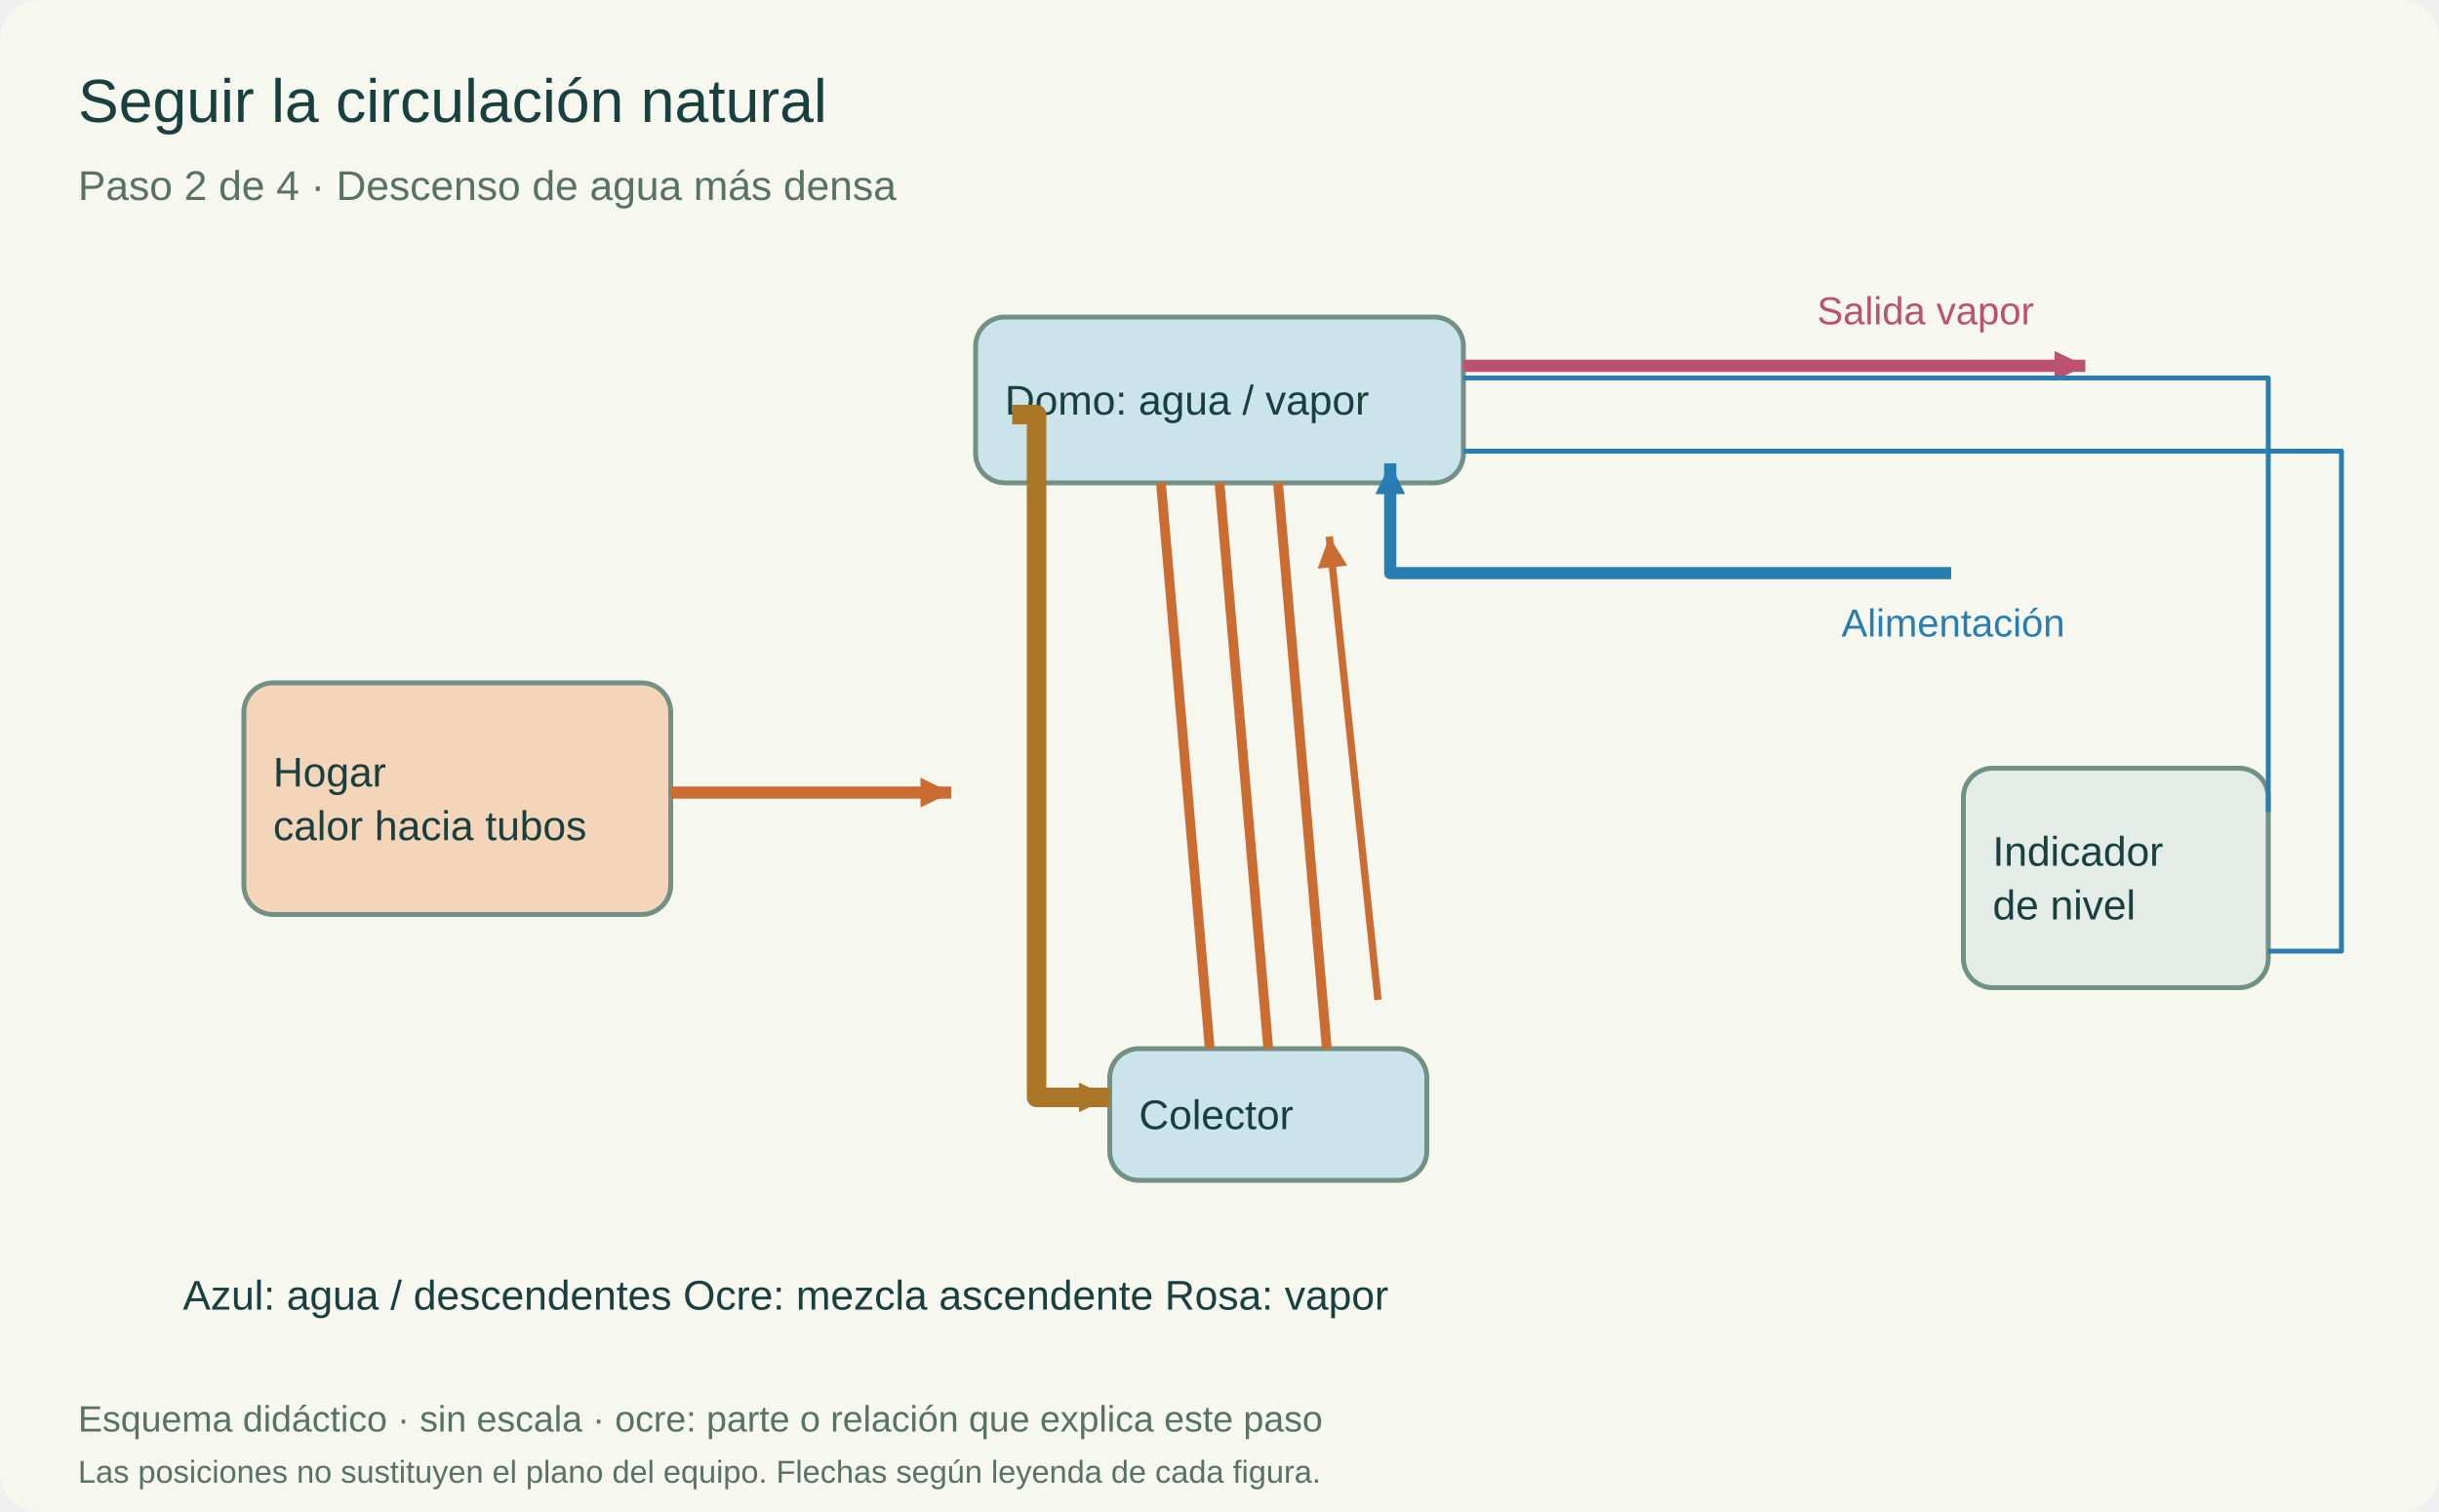
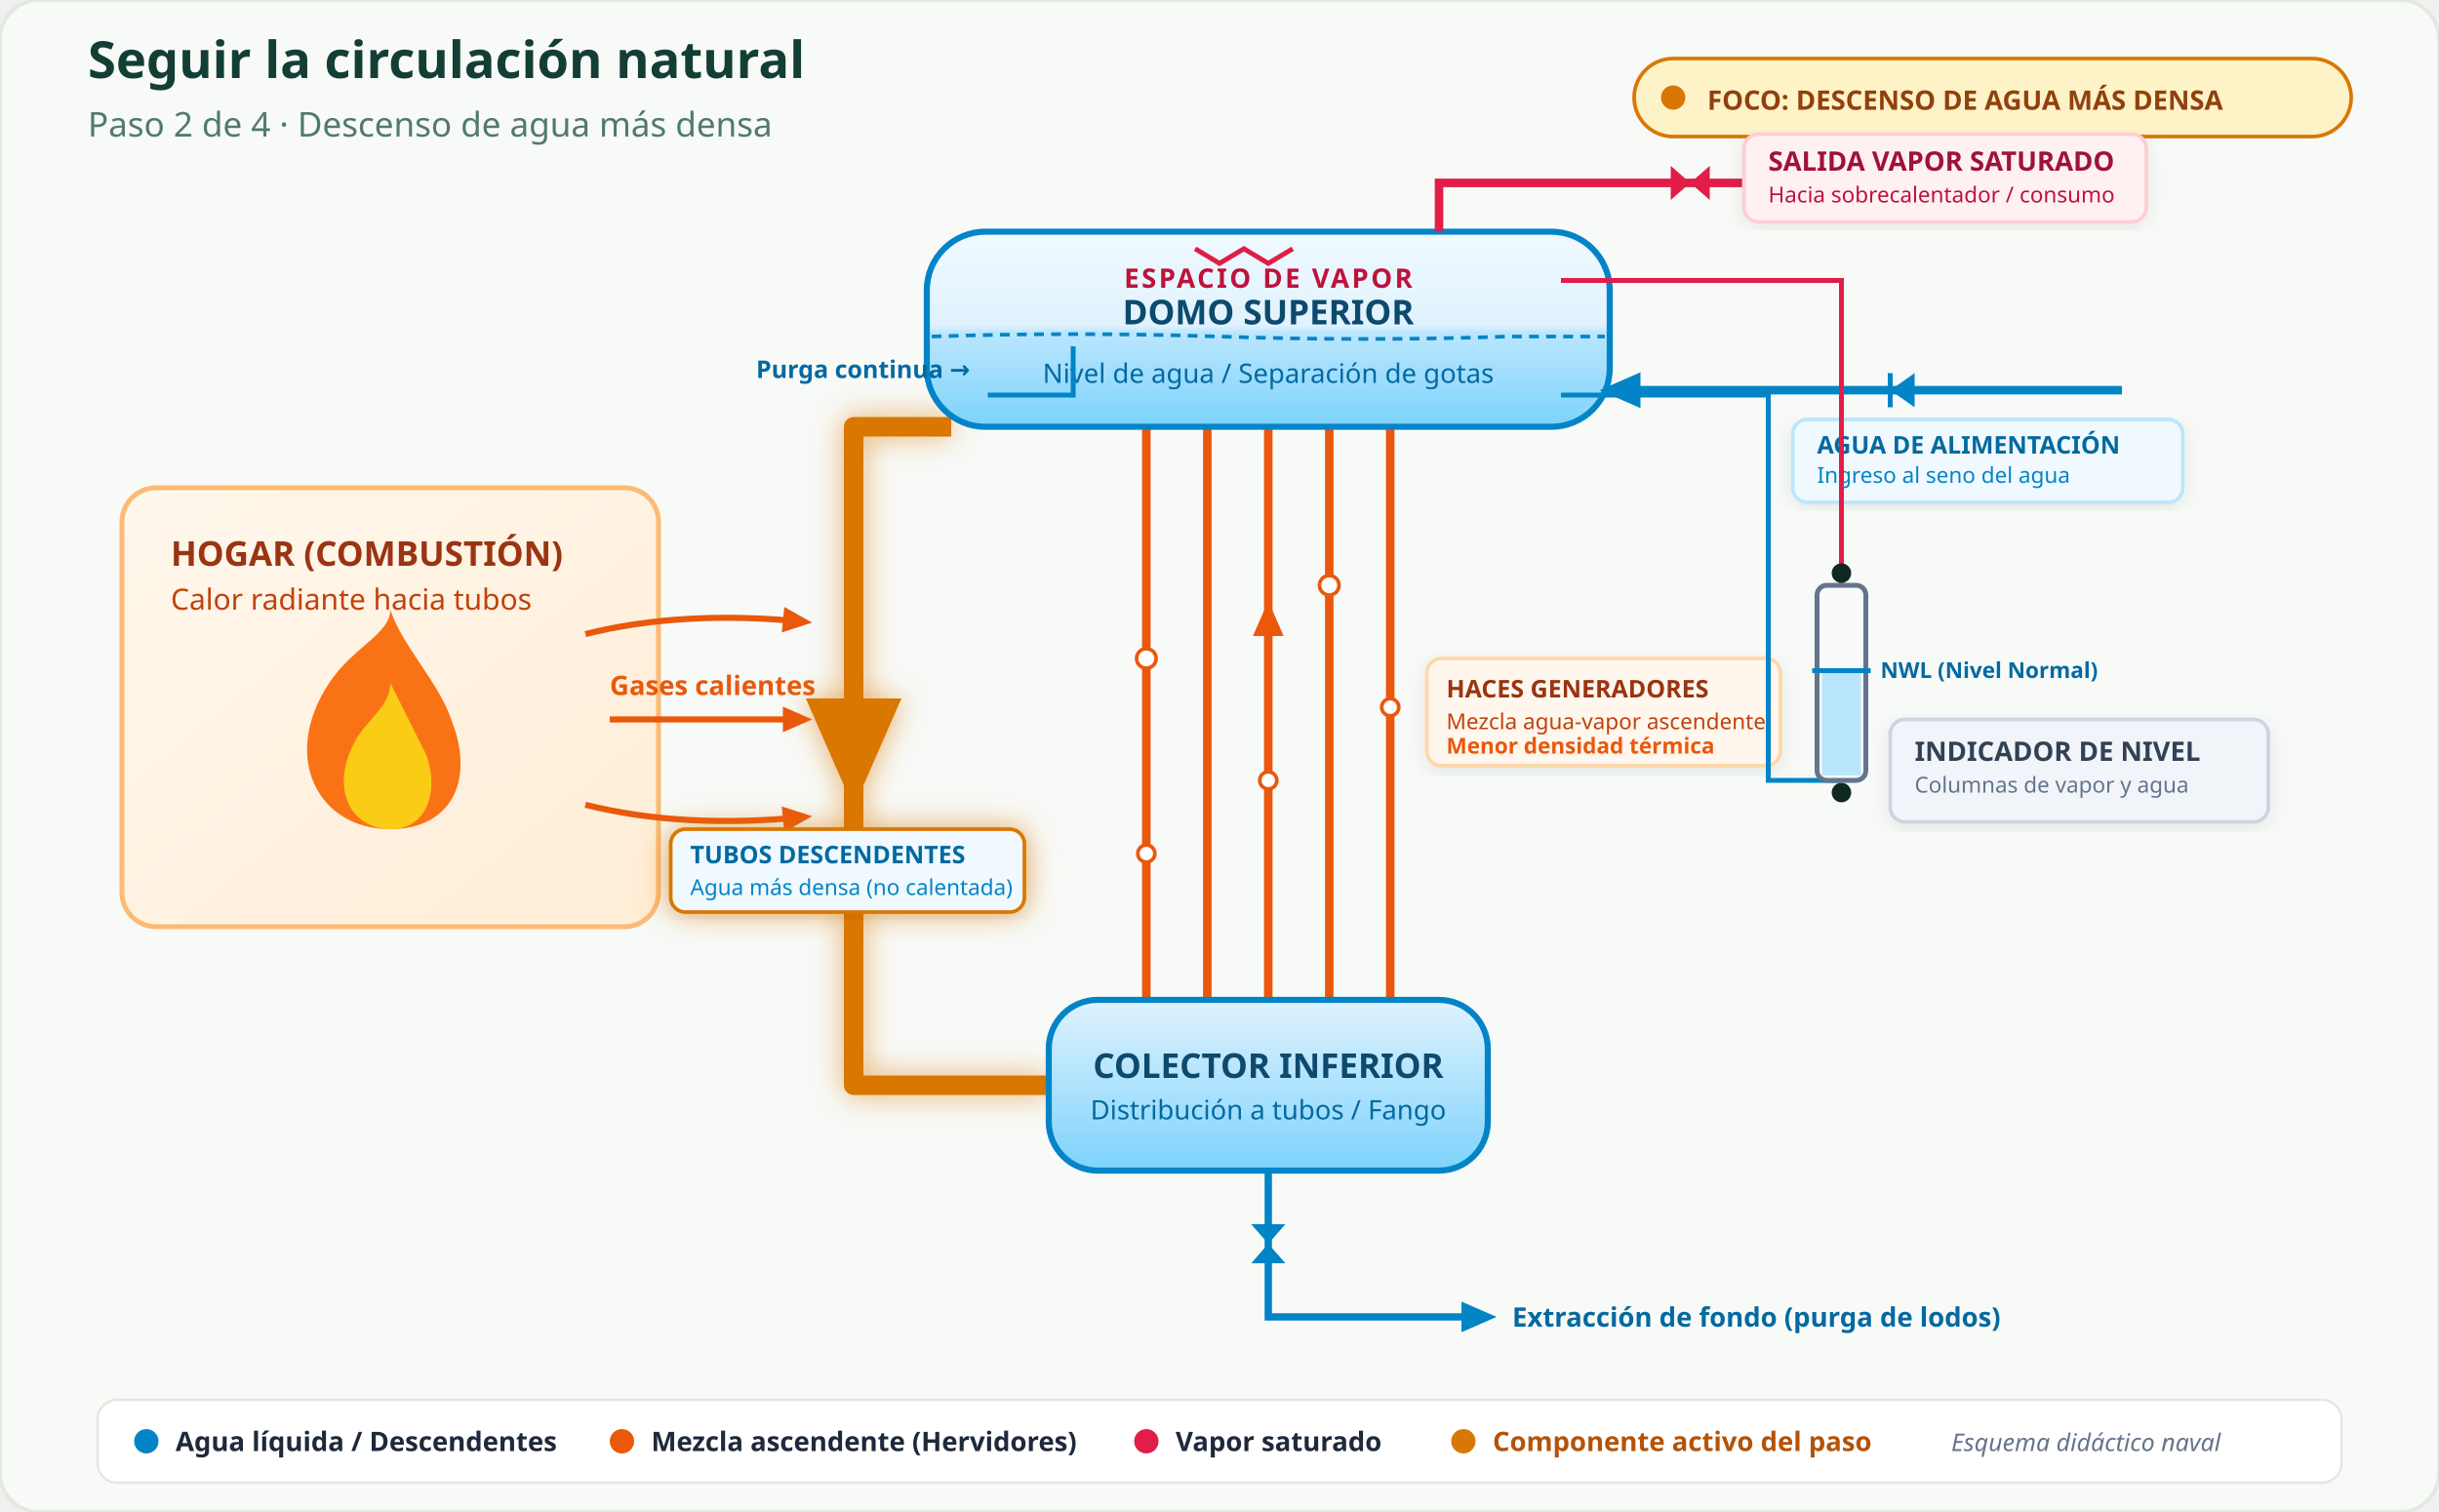
- <svg xmlns="http://www.w3.org/2000/svg" viewBox="0 0 1000 620" role="img">
-   <rect width="1000" height="620" rx="16" fill="#f6f7ef" />
-   <text x="32" y="50" font-family="Arial,sans-serif" font-size="25" fill="#193f3e">Seguir la circulación natural</text>
-   <text x="32" y="82" font-family="Arial,sans-serif" font-size="17" fill="#5a7167">Paso 2 de 4 · Descenso de agua más densa</text>
-   <text x="32" y="587" font-family="Arial,sans-serif" font-size="15" fill="#5a7167">Esquema didáctico · sin escala · ocre: parte o relación que explica este paso</text>
-   <text x="32" y="608" font-family="Arial,sans-serif" font-size="13" fill="#5a7167">Las posiciones no sustituyen el plano del equipo. Flechas según leyenda de cada figura.</text>
-   <rect x="400" y="130" width="200" height="68" rx="12" fill="#cbe4ec" stroke="#729084" stroke-width="2" />
-   <text x="412" y="170.0" font-family="Arial,sans-serif" font-size="17" fill="#193f3e">Domo: agua / vapor</text>
-   <rect x="455" y="430" width="130" height="54" rx="12" fill="#cbe4ec" stroke="#729084" stroke-width="2" />
-   <text x="467" y="463.0" font-family="Arial,sans-serif" font-size="17" fill="#193f3e">Colector</text>
-   <polyline points="415,170 425,170 425,450 455,450" fill="none" stroke="#ab7625" stroke-width="8" stroke-linejoin="round" />
-   <polygon points="455,450 442.394,456.09 442.394,443.91" fill="#ab7625" />
-   <polyline points="496,430 476,198" fill="none" stroke="#cb6c32" stroke-width="4" stroke-linejoin="round" />
-   <polyline points="520,430 500,198" fill="none" stroke="#cb6c32" stroke-width="4" stroke-linejoin="round" />
-   <polyline points="544,430 524,198" fill="none" stroke="#cb6c32" stroke-width="4" stroke-linejoin="round" />
-   <polyline points="565,410 545,220" fill="none" stroke="#cb6c32" stroke-width="3" stroke-linejoin="round" />
-   <polygon points="545,220 552.376,231.9 540.264,233.174" fill="#cb6c32" />
-   <rect x="100" y="280" width="175" height="95" rx="12" fill="#f4d5ba" stroke="#729084" stroke-width="2" />
-   <text x="112" y="322.5" font-family="Arial,sans-serif" font-size="17" fill="#193f3e">Hogar</text>
-   <text x="112" y="344.5" font-family="Arial,sans-serif" font-size="17" fill="#193f3e">calor hacia tubos</text>
-   <polyline points="275,325 390,325" fill="none" stroke="#cb6c32" stroke-width="5" stroke-linejoin="round" />
-   <polygon points="390,325 377.394,331.09 377.394,318.91" fill="#cb6c32" />
-   <polyline points="600,150 855,150" fill="none" stroke="#bb5271" stroke-width="5" stroke-linejoin="round" />
-   <polygon points="855,150 842.394,156.09 842.394,143.91" fill="#bb5271" />
-   <text x="745" y="133" font-family="Arial,sans-serif" font-size="16" fill="#bb5271">Salida vapor</text>
-   <polyline points="800,235 570,235 570,190" fill="none" stroke="#287eb1" stroke-width="5" stroke-linejoin="round" />
-   <polygon points="570,190 576.09,202.606 563.91,202.606" fill="#287eb1" />
-   <text x="755" y="261" font-family="Arial,sans-serif" font-size="16" fill="#287eb1">Alimentación</text>
-   <rect x="805" y="315" width="125" height="90" rx="12" fill="#e4ece7" stroke="#729084" stroke-width="2" />
-   <text x="817" y="355.0" font-family="Arial,sans-serif" font-size="17" fill="#193f3e">Indicador</text>
-   <text x="817" y="377.0" font-family="Arial,sans-serif" font-size="17" fill="#193f3e">de nivel</text>
-   <polyline points="600,155 930,155 930,333" fill="none" stroke="#287eb1" stroke-width="2" stroke-linejoin="round" />
-   <polyline points="600,185 960,185 960,390 930,390" fill="none" stroke="#287eb1" stroke-width="2" stroke-linejoin="round" />
-   <text x="75" y="537" font-family="Arial,sans-serif" font-size="17" fill="#193f3e">Azul: agua / descendentes      Ocre: mezcla ascendente      Rosa: vapor</text>
+ <svg xmlns="http://www.w3.org/2000/svg" viewBox="0 0 1000 620" width="1000" height="620">
+   <defs>
+     <filter id="activeGlow" x="-20%" y="-20%" width="140%" height="140%">
+       <feDropShadow dx="0" dy="0" stdDeviation="6" flood-color="#d97706" flood-opacity="0.6" />
+     </filter>
+     <filter id="cardShadow" x="-10%" y="-10%" width="120%" height="120%">
+       <feDropShadow dx="0" dy="2" stdDeviation="4" flood-color="#0f2922" flood-opacity="0.08" />
+     </filter>
+     <linearGradient id="drumGrad" x1="0%" y1="0%" x2="0%" y2="100%">
+       <stop offset="0%" stop-color="#f0f9ff" />
+       <stop offset="48%" stop-color="#e0f2fe" />
+       <stop offset="52%" stop-color="#bae6fd" />
+       <stop offset="100%" stop-color="#7dd3fc" />
+     </linearGradient>
+     <linearGradient id="mudGrad" x1="0%" y1="0%" x2="0%" y2="100%">
+       <stop offset="0%" stop-color="#e0f2fe" />
+       <stop offset="100%" stop-color="#7dd3fc" />
+     </linearGradient>
+     <linearGradient id="furnaceGrad" x1="0%" y1="0%" x2="100%" y2="100%">
+       <stop offset="0%" stop-color="#fff7ed" />
+       <stop offset="100%" stop-color="#ffedd5" />
+     </linearGradient>
+     <linearGradient id="steelGrad" x1="0%" y1="0%" x2="0%" y2="100%">
+       <stop offset="0%" stop-color="#f8fafc" />
+       <stop offset="100%" stop-color="#e2e8f0" />
+     </linearGradient>
+     <linearGradient id="activeGrad" x1="0%" y1="0%" x2="0%" y2="100%">
+       <stop offset="0%" stop-color="#fffbeb" />
+       <stop offset="100%" stop-color="#fef3c7" />
+     </linearGradient>
+     <marker id="arrowBlue" viewBox="0 0 10 10" refX="6" refY="5" markerWidth="6" markerHeight="6" orient="auto-start-reverse">
+       <path d="M 0 1.5 L 8 5 L 0 8.5 z" fill="#0284c7" />
+     </marker>
+     <marker id="arrowOrange" viewBox="0 0 10 10" refX="6" refY="5" markerWidth="6" markerHeight="6" orient="auto-start-reverse">
+       <path d="M 0 1.5 L 8 5 L 0 8.5 z" fill="#ea580c" />
+     </marker>
+     <marker id="arrowRed" viewBox="0 0 10 10" refX="6" refY="5" markerWidth="6" markerHeight="6" orient="auto-start-reverse">
+       <path d="M 0 1.5 L 8 5 L 0 8.5 z" fill="#e11d48" />
+     </marker>
+     <marker id="arrowGreen" viewBox="0 0 10 10" refX="6" refY="5" markerWidth="6" markerHeight="6" orient="auto-start-reverse">
+       <path d="M 0 1.5 L 8 5 L 0 8.5 z" fill="#059669" />
+     </marker>
+     <marker id="arrowGray" viewBox="0 0 10 10" refX="6" refY="5" markerWidth="6" markerHeight="6" orient="auto-start-reverse">
+       <path d="M 0 1.5 L 8 5 L 0 8.5 z" fill="#475569" />
+     </marker>
+     <marker id="arrowActive" viewBox="0 0 10 10" refX="6" refY="5" markerWidth="7" markerHeight="7" orient="auto-start-reverse">
+       <path d="M 0 1.5 L 8 5 L 0 8.5 z" fill="#d97706" />
+     </marker>
+   </defs>
+   <rect width="1000" height="620" rx="16" fill="#f8faf7" stroke="#e2e8e0" stroke-width="1.5" />
+   <g transform="translate(36, 32)">
+     <text font-family="'DM Sans', system-ui, sans-serif" font-size="21" font-weight="700" fill="#133e36">Seguir la circulación natural</text>
+     <text y="24" font-family="'DM Sans', system-ui, sans-serif" font-size="14" font-weight="500" fill="#52796f">Paso 2 de 4 · Descenso de agua más densa</text>
+   </g>
+   <g transform="translate(670, 24)">
+     <rect width="294" height="32" rx="16" fill="#fef3c7" stroke="#d97706" stroke-width="1.5" />
+     <circle cx="16" cy="16" r="5" fill="#d97706" />
+     <text x="30" y="21" font-family="'DM Sans', system-ui, sans-serif" font-size="11" font-weight="700" fill="#92400e">FOCO: DESCENSO DE AGUA MÁS DENSA</text>
+   </g>
+   <g id="furnace-group">
+     <rect x="50" y="200" width="220" height="180" rx="14" fill="url(#furnaceGrad)" stroke="#fdba74" stroke-width="2" />
+     <text x="70" y="232" font-family="'DM Sans', system-ui, sans-serif" font-size="14" font-weight="700" fill="#9a3412">HOGAR (COMBUSTIÓN)</text>
+     <text x="70" y="250" font-family="'DM Sans', system-ui, sans-serif" font-size="12" fill="#c2410c">Calor radiante hacia tubos</text>
+     <path d="M 160 340 C 130 340 115 310 135 280 C 145 265 160 260 160 250 C 165 265 180 280 185 295 C 195 320 185 340 160 340 Z" fill="#f97316" />
+     <path d="M 160 340 C 145 340 135 325 145 305 C 150 295 160 290 160 280 C 165 290 170 300 175 310 C 180 325 175 340 160 340 Z" fill="#facc15" />
+     <g stroke="#ea580c" stroke-width="2.5" fill="none">
+       <path d="M 240 260 Q 280 250 330 255" marker-end="url(#arrowOrange)" />
+       <path d="M 250 295 L 330 295" marker-end="url(#arrowOrange)" />
+       <path d="M 240 330 Q 280 340 330 335" marker-end="url(#arrowOrange)" />
+     </g>
+     <text x="250" y="285" font-family="'DM Sans', system-ui, sans-serif" font-size="11" font-weight="600" fill="#ea580c">Gases calientes</text>
+   </g>
+   <g id="downcomers-group" filter="url(#activeGlow)">
+     <path d="M 390 175 L 350 175 L 350 445 L 430 445" fill="none" stroke="#d97706" stroke-width="8" stroke-linejoin="round" />
+     <path d="M 350 280 L 350 320" fill="none" stroke="#d97706" stroke-width="8" marker-end="url(#arrowActive)" />
+     <rect x="275" y="340" width="145" height="34" rx="6" fill="#f0f9ff" stroke="#d97706" stroke-width="1.5" filter="url(#cardShadow)" />
+     <text x="283" y="354" font-family="'DM Sans', system-ui, sans-serif" font-size="10" font-weight="700" fill="#0369a1">TUBOS DESCENDENTES</text>
+     <text x="283" y="367" font-family="'DM Sans', system-ui, sans-serif" font-size="9" fill="#0284c7">Agua más densa (no calentada)</text>
+   </g>
+   <g id="risers-group">
+     <line x1="470" y1="410" x2="470" y2="175" stroke="#ea580c" stroke-width="3.5" stroke-linecap="round" />
+     <line x1="495" y1="410" x2="495" y2="175" stroke="#ea580c" stroke-width="3.5" stroke-linecap="round" />
+     <line x1="520" y1="410" x2="520" y2="175" stroke="#ea580c" stroke-width="3.5" stroke-linecap="round" />
+     <path d="M 520 330 L 520 250" fill="none" stroke="#ea580c" stroke-width="3" marker-end="url(#arrowOrange)" />
+     <line x1="545" y1="410" x2="545" y2="175" stroke="#ea580c" stroke-width="3.5" stroke-linecap="round" />
+     <line x1="570" y1="410" x2="570" y2="175" stroke="#ea580c" stroke-width="3.5" stroke-linecap="round" />
+     <circle cx="470" cy="350" r="3.5" fill="#ffffff" stroke="#ea580c" stroke-width="1.5" />
+     <circle cx="470" cy="270" r="4" fill="#ffffff" stroke="#ea580c" stroke-width="1.5" />
+     <circle cx="520" cy="320" r="3.5" fill="#ffffff" stroke="#ea580c" stroke-width="1.5" />
+     <circle cx="545" cy="240" r="4" fill="#ffffff" stroke="#ea580c" stroke-width="1.5" />
+     <circle cx="570" cy="290" r="3.5" fill="#ffffff" stroke="#ea580c" stroke-width="1.5" />
+     <rect x="585" y="270" width="145" height="44" rx="6" fill="#fff7ed" stroke="#fed7aa" stroke-width="1.5" filter="url(#cardShadow)" />
+     <text x="593" y="286" font-family="'DM Sans', system-ui, sans-serif" font-size="10" font-weight="700" fill="#9a3412">HACES GENERADORES</text>
+     <text x="593" y="299" font-family="'DM Sans', system-ui, sans-serif" font-size="9" fill="#c2410c">Mezcla agua-vapor ascendente</text>
+     <text x="593" y="309" font-family="'DM Sans', system-ui, sans-serif" font-size="9" font-weight="600" fill="#ea580c">Menor densidad térmica</text>
+   </g>
+   <g id="lower-drum-group">
+     <rect x="430" y="410" width="180" height="70" rx="20" fill="url(#mudGrad)" stroke="#0284c7" stroke-width="2.5" />
+     <text x="520" y="442" text-anchor="middle" font-family="'DM Sans', system-ui, sans-serif" font-size="14" font-weight="700" fill="#0c4a6e">COLECTOR INFERIOR</text>
+     <text x="520" y="459" text-anchor="middle" font-family="'DM Sans', system-ui, sans-serif" font-size="11" fill="#0369a1">Distribución a tubos / Fango</text>
+     <path d="M 520 480 L 520 540 L 610 540" fill="none" stroke="#0284c7" stroke-width="3" marker-end="url(#arrowBlue)" />
+     <polygon points="513,502 527,502 520,510" fill="#0284c7" />
+     <polygon points="513,518 527,518 520,510" fill="#0284c7" />
+     <text x="620" y="544" font-family="'DM Sans', system-ui, sans-serif" font-size="11" font-weight="600" fill="#0369a1">Extracción de fondo (purga de lodos)</text>
+   </g>
+   <g id="upper-drum-group">
+     <rect x="380" y="95" width="280" height="80" rx="24" fill="url(#drumGrad)" stroke="#0284c7" stroke-width="2.5" />
+     <path d="M 382 138 Q 440 136 500 138 T 618 138 L 658 138" stroke="#0284c7" stroke-width="1.5" stroke-dasharray="4 3" fill="none" />
+     <text x="520" y="118" text-anchor="middle" font-family="'DM Sans', system-ui, sans-serif" font-size="11" font-weight="700" letter-spacing="1" fill="#be123c">ESPACIO DE VAPOR</text>
+     <text x="520" y="133" text-anchor="middle" font-family="'DM Sans', system-ui, sans-serif" font-size="14" font-weight="700" fill="#0c4a6e">DOMO SUPERIOR</text>
+     <text x="520" y="157" text-anchor="middle" font-family="'DM Sans', system-ui, sans-serif" font-size="11" fill="#0369a1">Nivel de agua / Separación de gotas</text>
+     <path d="M 490 102 L 500 108 L 510 102 L 520 108 L 530 102" stroke="#e11d48" stroke-width="2" fill="none" />
+     <path d="M 440 142 L 440 162 L 405 162" fill="none" stroke="#0284c7" stroke-width="2" />
+     <text x="310" y="155" font-family="'DM Sans', system-ui, sans-serif" font-size="10" font-weight="600" fill="#0369a1">Purga continua →</text>
+   </g>
+   <g id="outlet-group">
+     <path d="M 590 95 L 590 75 L 820 75" fill="none" stroke="#e11d48" stroke-width="3.5" marker-end="url(#arrowRed)" />
+     <polygon points="685,68 685,82 693,75" fill="#e11d48" />
+     <polygon points="701,68 701,82 693,75" fill="#e11d48" />
+     <rect x="715" y="55" width="165" height="36" rx="6" fill="#fff1f2" stroke="#fecdd3" stroke-width="1.5" filter="url(#cardShadow)" />
+     <text x="725" y="70" font-family="'DM Sans', system-ui, sans-serif" font-size="11" font-weight="700" fill="#9f1239">SALIDA VAPOR SATURADO</text>
+     <text x="725" y="83" font-family="'DM Sans', system-ui, sans-serif" font-size="9" fill="#be123c">Hacia sobrecalentador / consumo</text>
+   </g>
+   <g id="feed-group">
+     <path d="M 870 160 L 660 160" fill="none" stroke="#0284c7" stroke-width="3.5" marker-end="url(#arrowBlue)" />
+     <polygon points="785,153 785,167 775,160" fill="#0284c7" />
+     <line x1="775" y1="153" x2="775" y2="167" stroke="#0284c7" stroke-width="2" />
+     <rect x="735" y="172" width="160" height="34" rx="6" fill="#f0f9ff" stroke="#bae6fd" stroke-width="1.5" filter="url(#cardShadow)" />
+     <text x="745" y="186" font-family="'DM Sans', system-ui, sans-serif" font-size="10" font-weight="700" fill="#0369a1">AGUA DE ALIMENTACIÓN</text>
+     <text x="745" y="198" font-family="'DM Sans', system-ui, sans-serif" font-size="9" fill="#0284c7">Ingreso al seno del agua</text>
+   </g>
+   <g id="level-group">
+     <path d="M 640 115 L 755 115 L 755 240" fill="none" stroke="#e11d48" stroke-width="2" />
+     <path d="M 640 162 L 725 162 L 725 320 L 755 320" fill="none" stroke="#0284c7" stroke-width="2" />
+     <circle cx="755" cy="235" r="4" fill="#0f2922" />
+     <circle cx="755" cy="325" r="4" fill="#0f2922" />
+     <rect x="745" y="240" width="20" height="80" rx="4" fill="#f8fafc" stroke="#64748b" stroke-width="2" />
+     <rect x="747" y="275" width="16" height="43" fill="#bae6fd" />
+     <line x1="743" y1="275" x2="767" y2="275" stroke="#0284c7" stroke-width="2" />
+     <text x="771" y="278" font-family="'DM Sans', system-ui, sans-serif" font-size="9" font-weight="700" fill="#0369a1">NWL (Nivel Normal)</text>
+     <rect x="775" y="295" width="155" height="42" rx="6" fill="#f1f5f9" stroke="#cbd5e1" stroke-width="1.5" filter="url(#cardShadow)" />
+     <text x="785" y="312" font-family="'DM Sans', system-ui, sans-serif" font-size="11" font-weight="700" fill="#334155">INDICADOR DE NIVEL</text>
+     <text x="785" y="325" font-family="'DM Sans', system-ui, sans-serif" font-size="9" fill="#64748b">Columnas de vapor y agua</text>
+   </g>
+   <g transform="translate(40, 574)">
+     <rect x="0" y="0" width="920" height="34" rx="8" fill="#ffffff" stroke="#e2e8e0" stroke-width="1" />
+     <circle cx="20" cy="17" r="5" fill="#0284c7" />
+     <text x="32" y="21" font-family="'DM Sans', system-ui, sans-serif" font-size="11" font-weight="600" fill="#1e293b">Agua líquida / Descendentes</text>
+     <circle cx="215" cy="17" r="5" fill="#ea580c" />
+     <text x="227" y="21" font-family="'DM Sans', system-ui, sans-serif" font-size="11" font-weight="600" fill="#1e293b">Mezcla ascendente (Hervidores)</text>
+     <circle cx="430" cy="17" r="5" fill="#e11d48" />
+     <text x="442" y="21" font-family="'DM Sans', system-ui, sans-serif" font-size="11" font-weight="600" fill="#1e293b">Vapor saturado</text>
+     <circle cx="560" cy="17" r="5" fill="#d97706" />
+     <text x="572" y="21" font-family="'DM Sans', system-ui, sans-serif" font-size="11" font-weight="700" fill="#b45309">Componente activo del paso</text>
+     <text x="760" y="21" font-family="'DM Sans', system-ui, sans-serif" font-size="10" font-style="italic" fill="#64748b">Esquema didáctico naval</text>
+   </g>
</svg>
